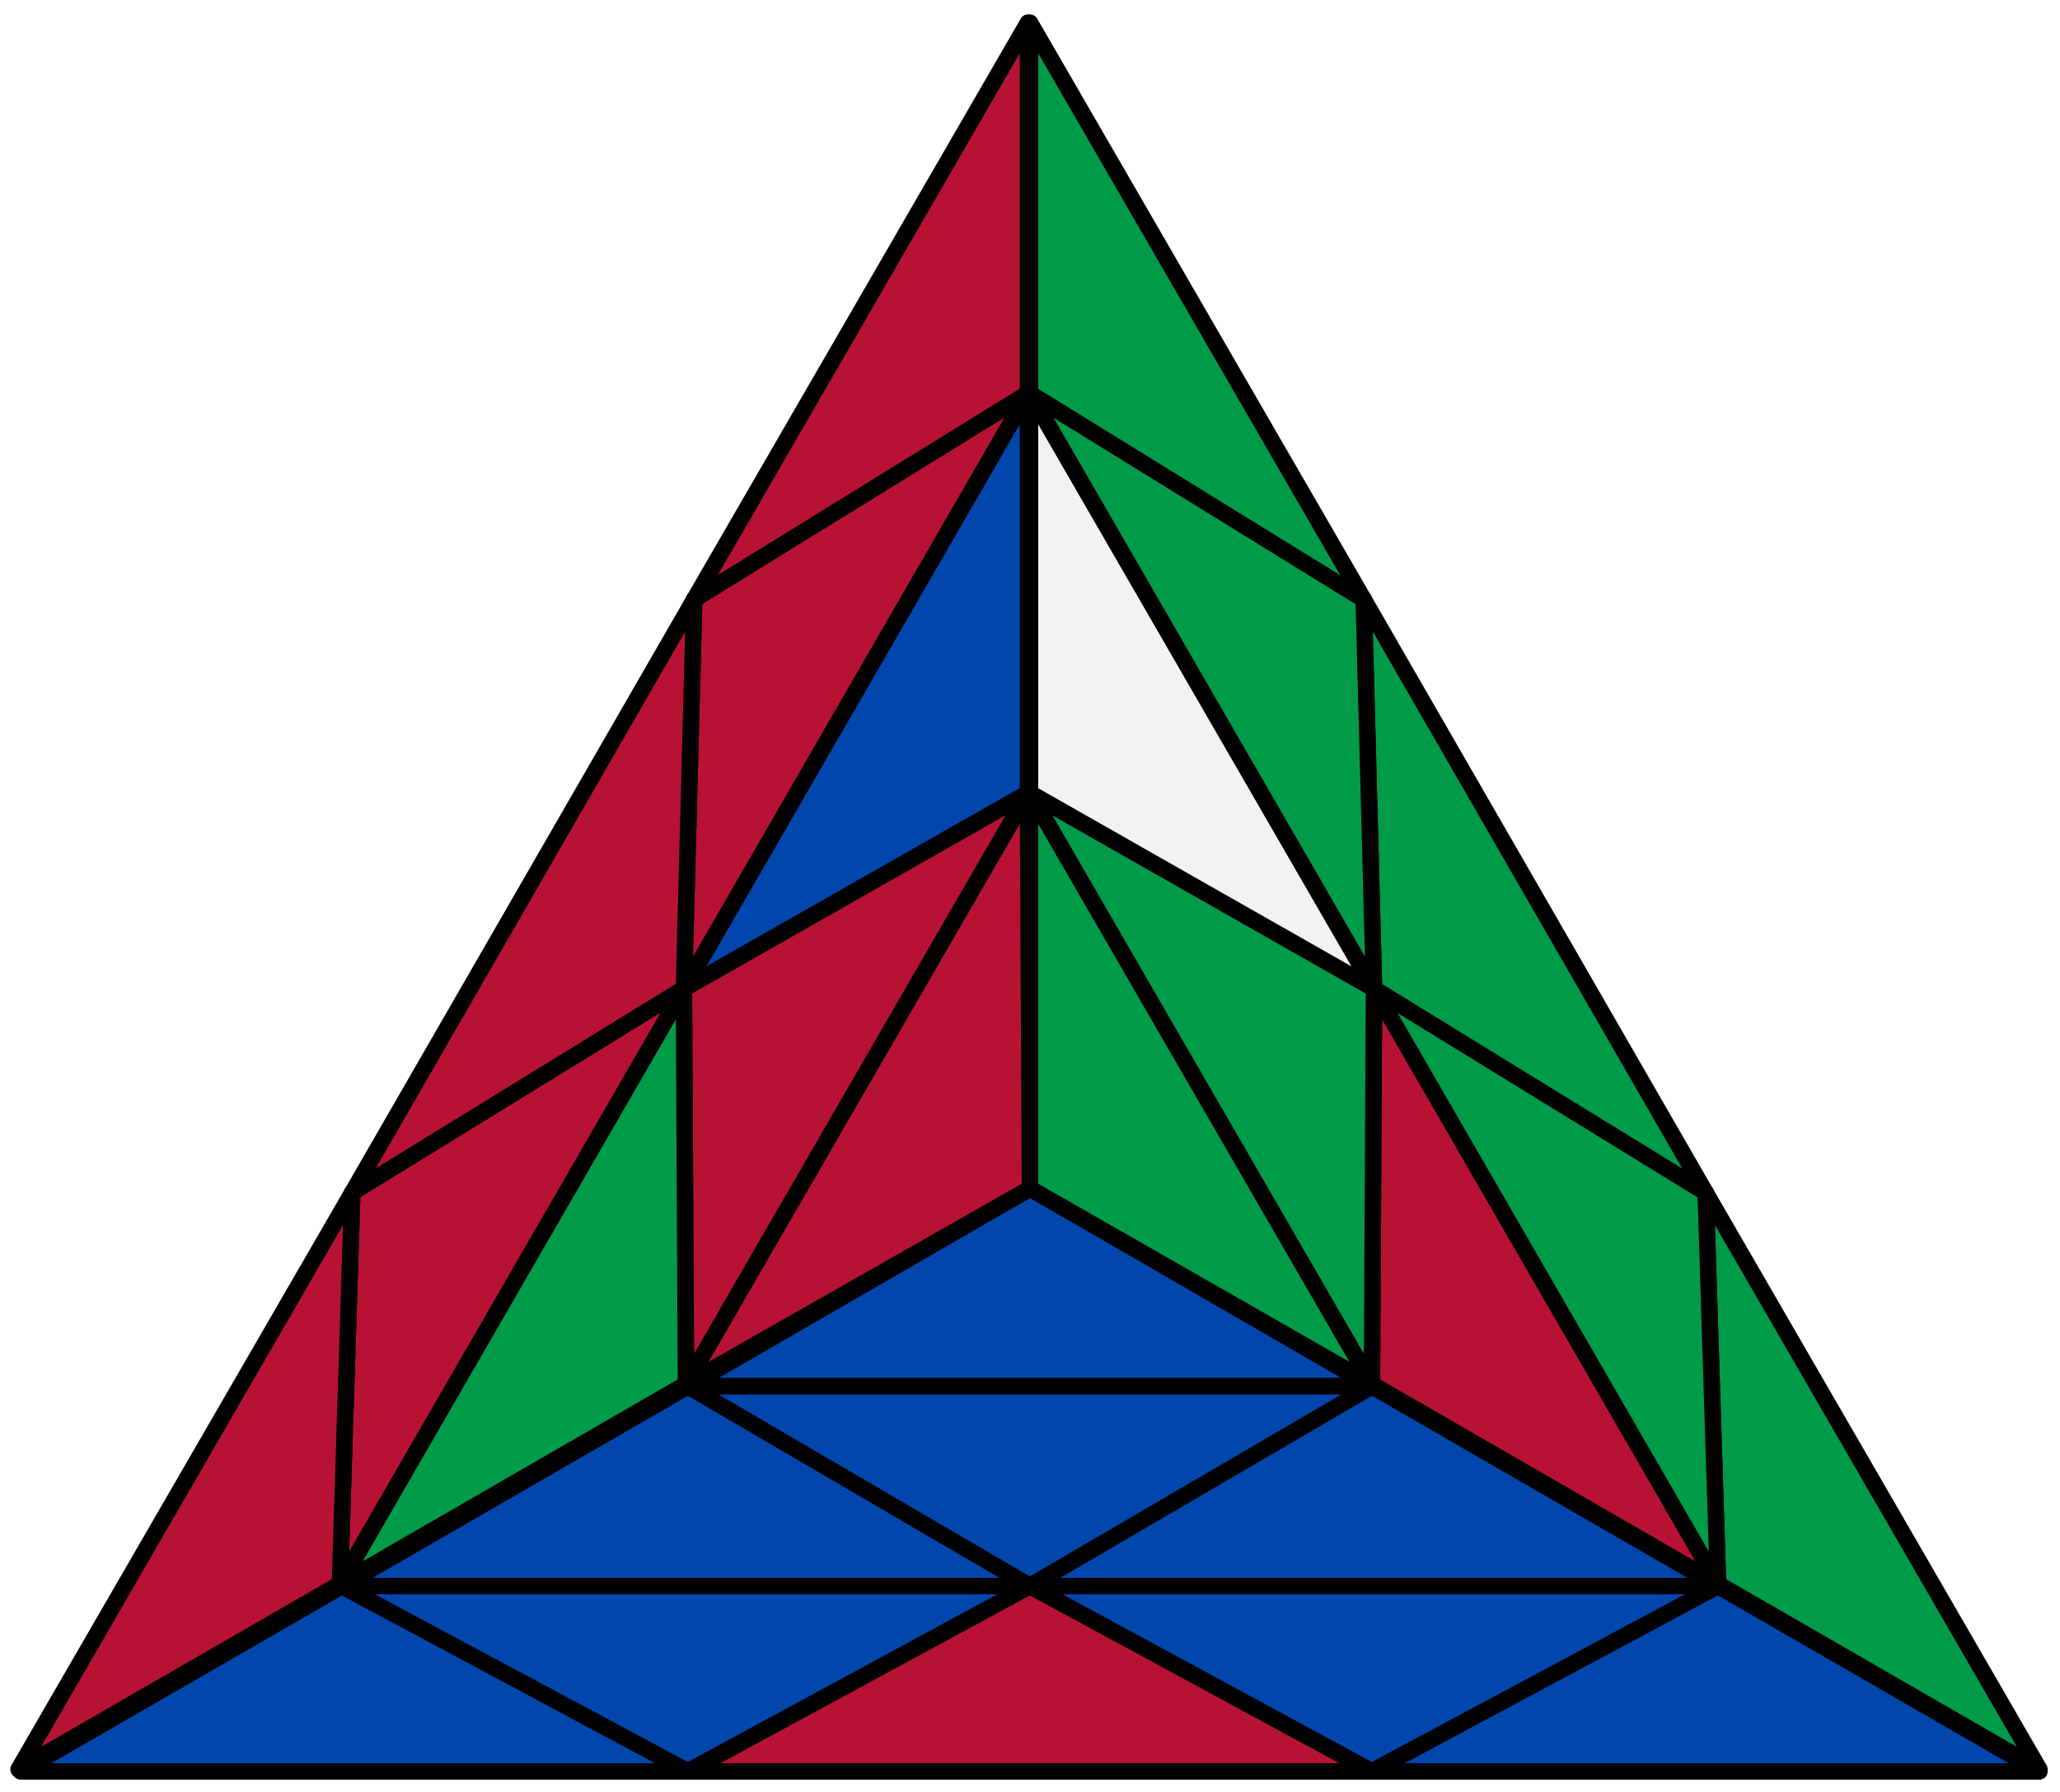
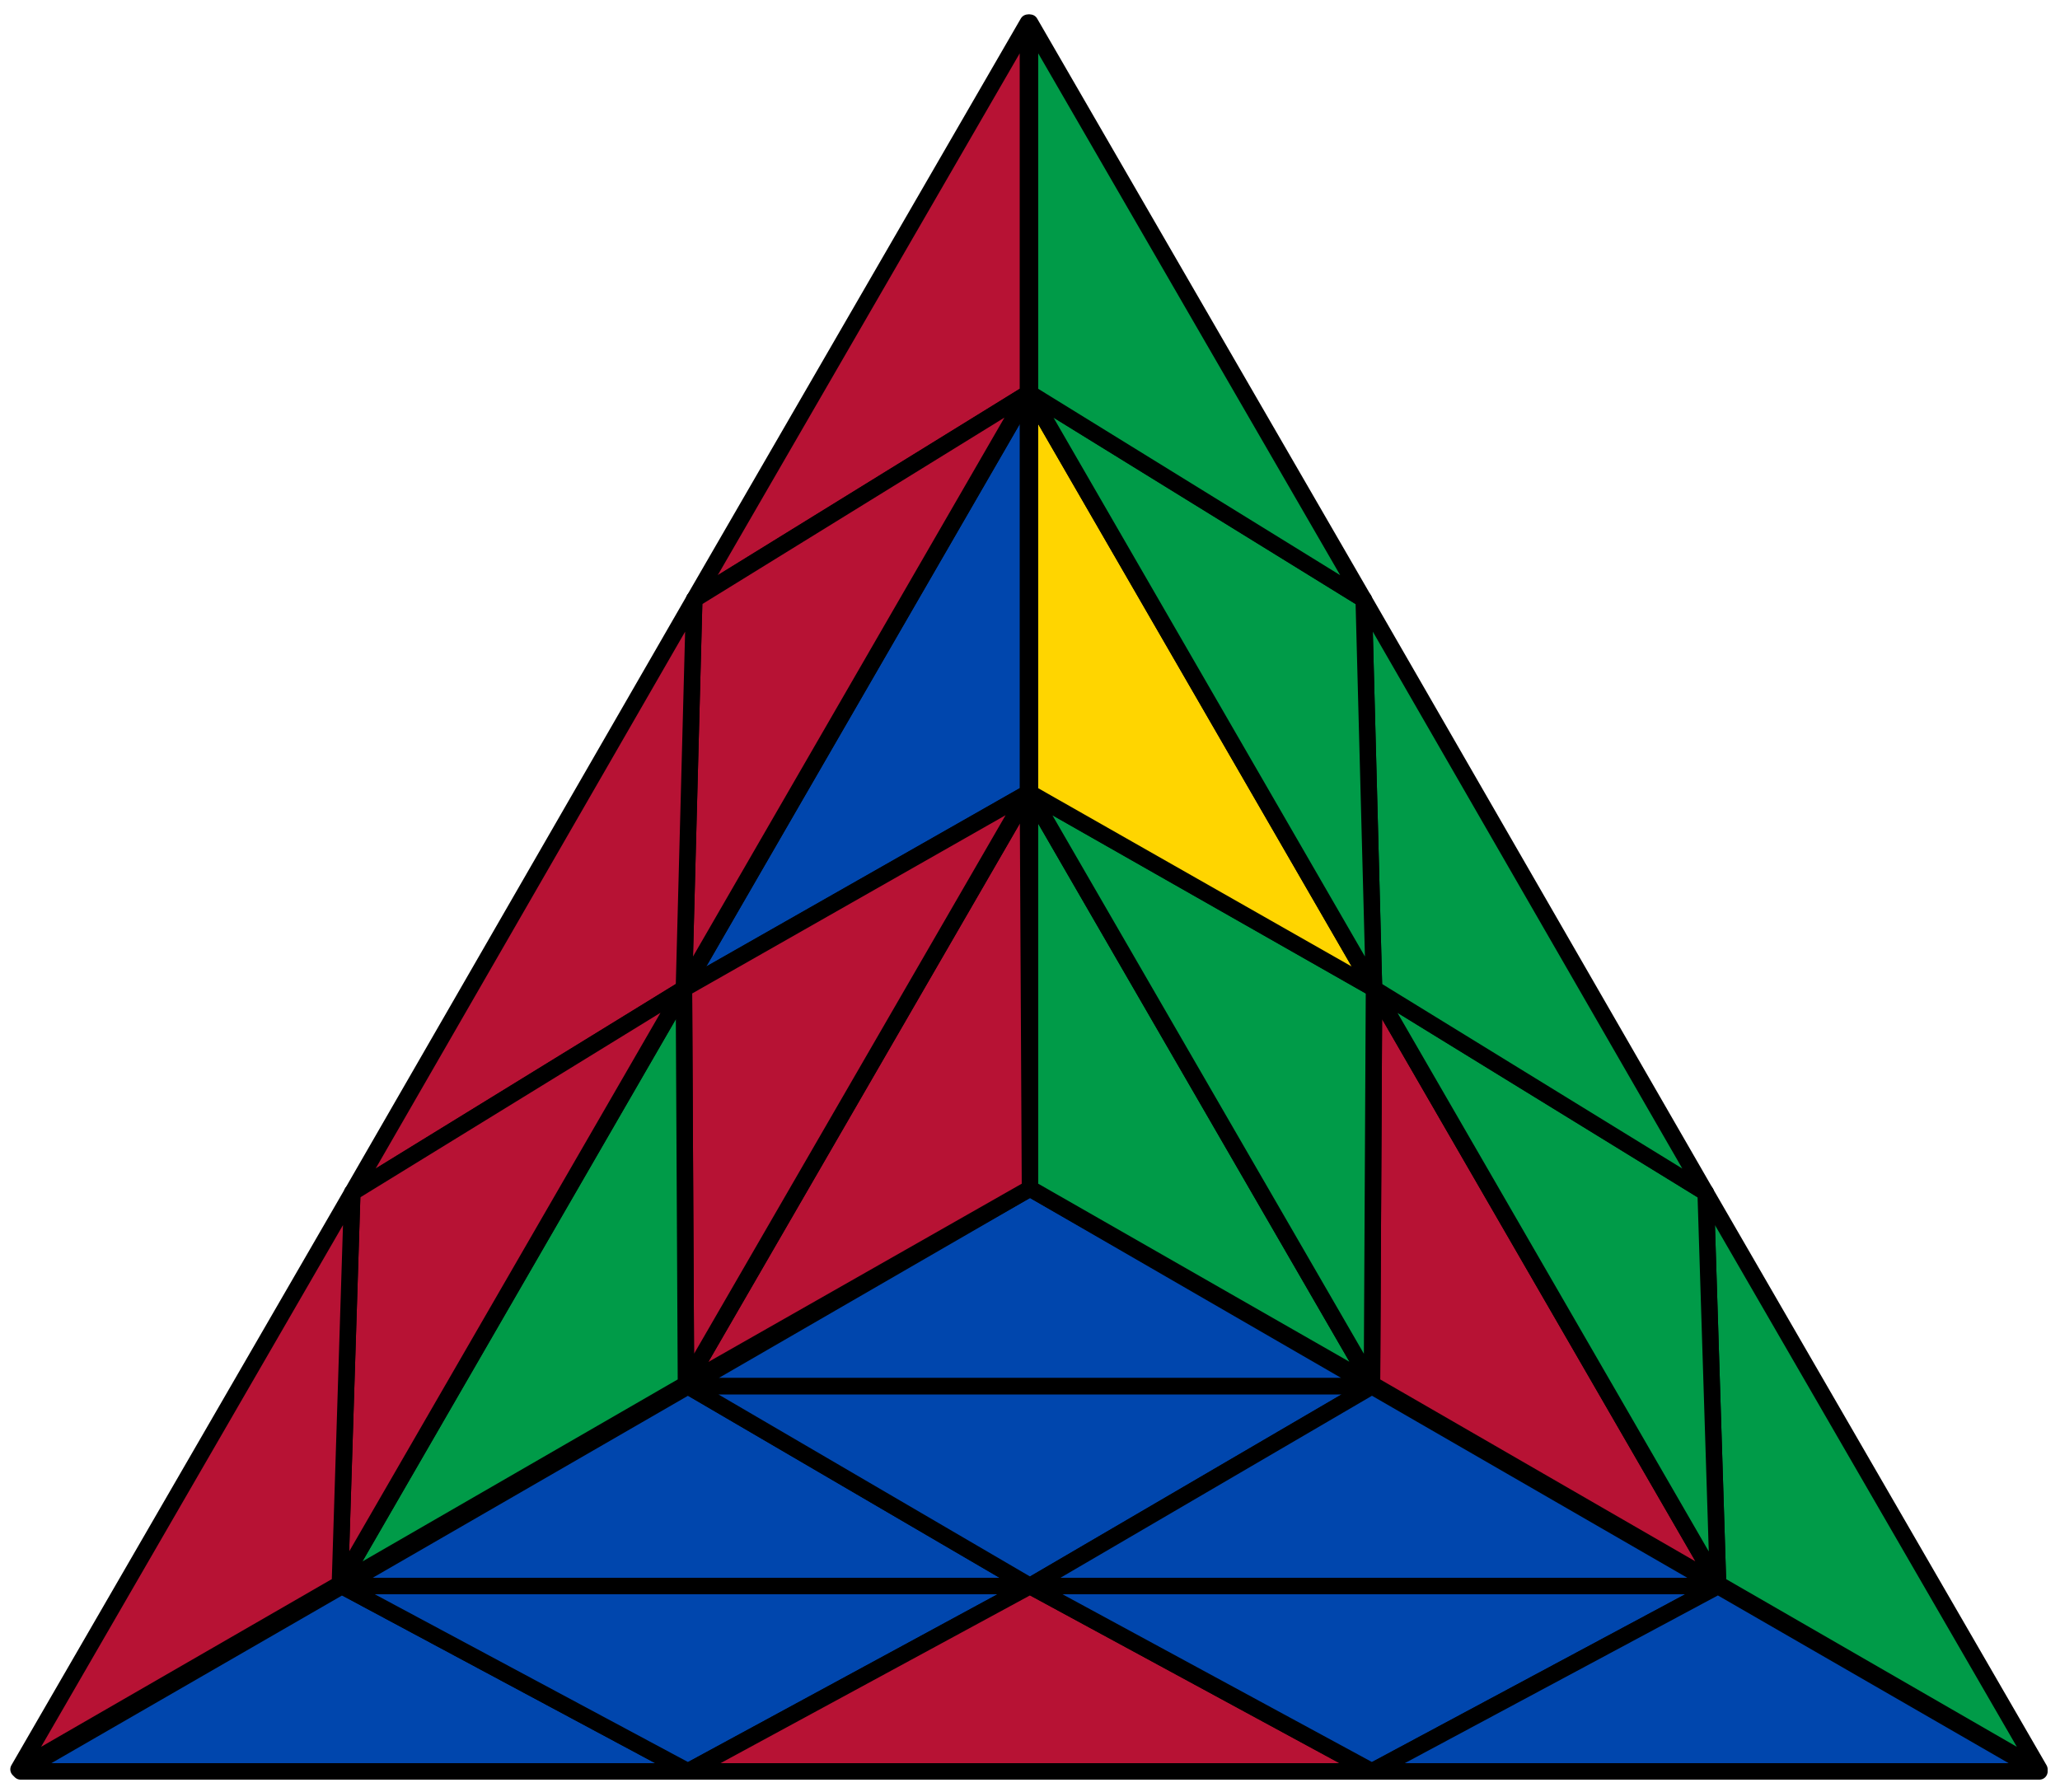
<svg xmlns="http://www.w3.org/2000/svg" id="svg" viewBox="0 0 1000 870" stroke="black" stroke-width="8" stroke-linejoin="round">
  <polygon fill="#0046ad" points="500,577 666,673 334,673" />
  <polygon fill="#b71234" points="500,577 333,672 499,385" />
  <polygon fill="#009b48" points="500,577 500,385 666,672" />
  <polygon fill="#0046ad" points="500,770 334,673 166,770" />
  <polygon fill="#0046ad" points="332,480 499,385 499,191" />
  <polygon fill="#b71234" points="667,480 666,672 834,769" />
  <polygon fill="#0046ad" points="500,770 666,673 334,673" />
  <polygon fill="#b71234" points="332,480 333,672 499,385" />
  <polygon fill="#009b48" points="667,480 500,385 666,672" />
  <polygon fill="#0046ad" points="500,770 666,673 834,770" />
  <polygon fill="#009b48" points="332,480 333,672 165,769" />
-   <polygon fill="#f2f2f2" points="667,480 500,385 500,191" />
+   <polygon fill="#ffd500" points="667,480 500,385 500,191" />
  <polygon fill="#0046ad" points="10,860 166,770 334,860" />
  <polygon fill="#b71234" points="499,11 499,191 337,291" />
  <polygon fill="#009b48" points="990,859 834,769 828,579" />
  <polygon fill="#0046ad" points="500,770 334,860 166,770" />
  <polygon fill="#b71234" points="332,480 337,291 499,191" />
  <polygon fill="#009b48" points="667,480 828,579 834,769" />
  <polygon fill="#b71234" points="500,770 334,860 666,860" />
  <polygon fill="#b71234" points="332,480 337,291 171,579" />
  <polygon fill="#009b48" points="667,480 828,579 662,291" />
  <polygon fill="#0046ad" points="500,770 666,860 834,770" />
  <polygon fill="#b71234" points="332,480 171,579 165,769" />
  <polygon fill="#009b48" points="667,480 662,291 500,191" />
  <polygon fill="#0046ad" points="990,860 666,860 834,770" />
  <polygon fill="#b71234" points="9,859 171,579 165,769" />
  <polygon fill="#009b48" points="500,11 662,291 500,191" />
</svg>
